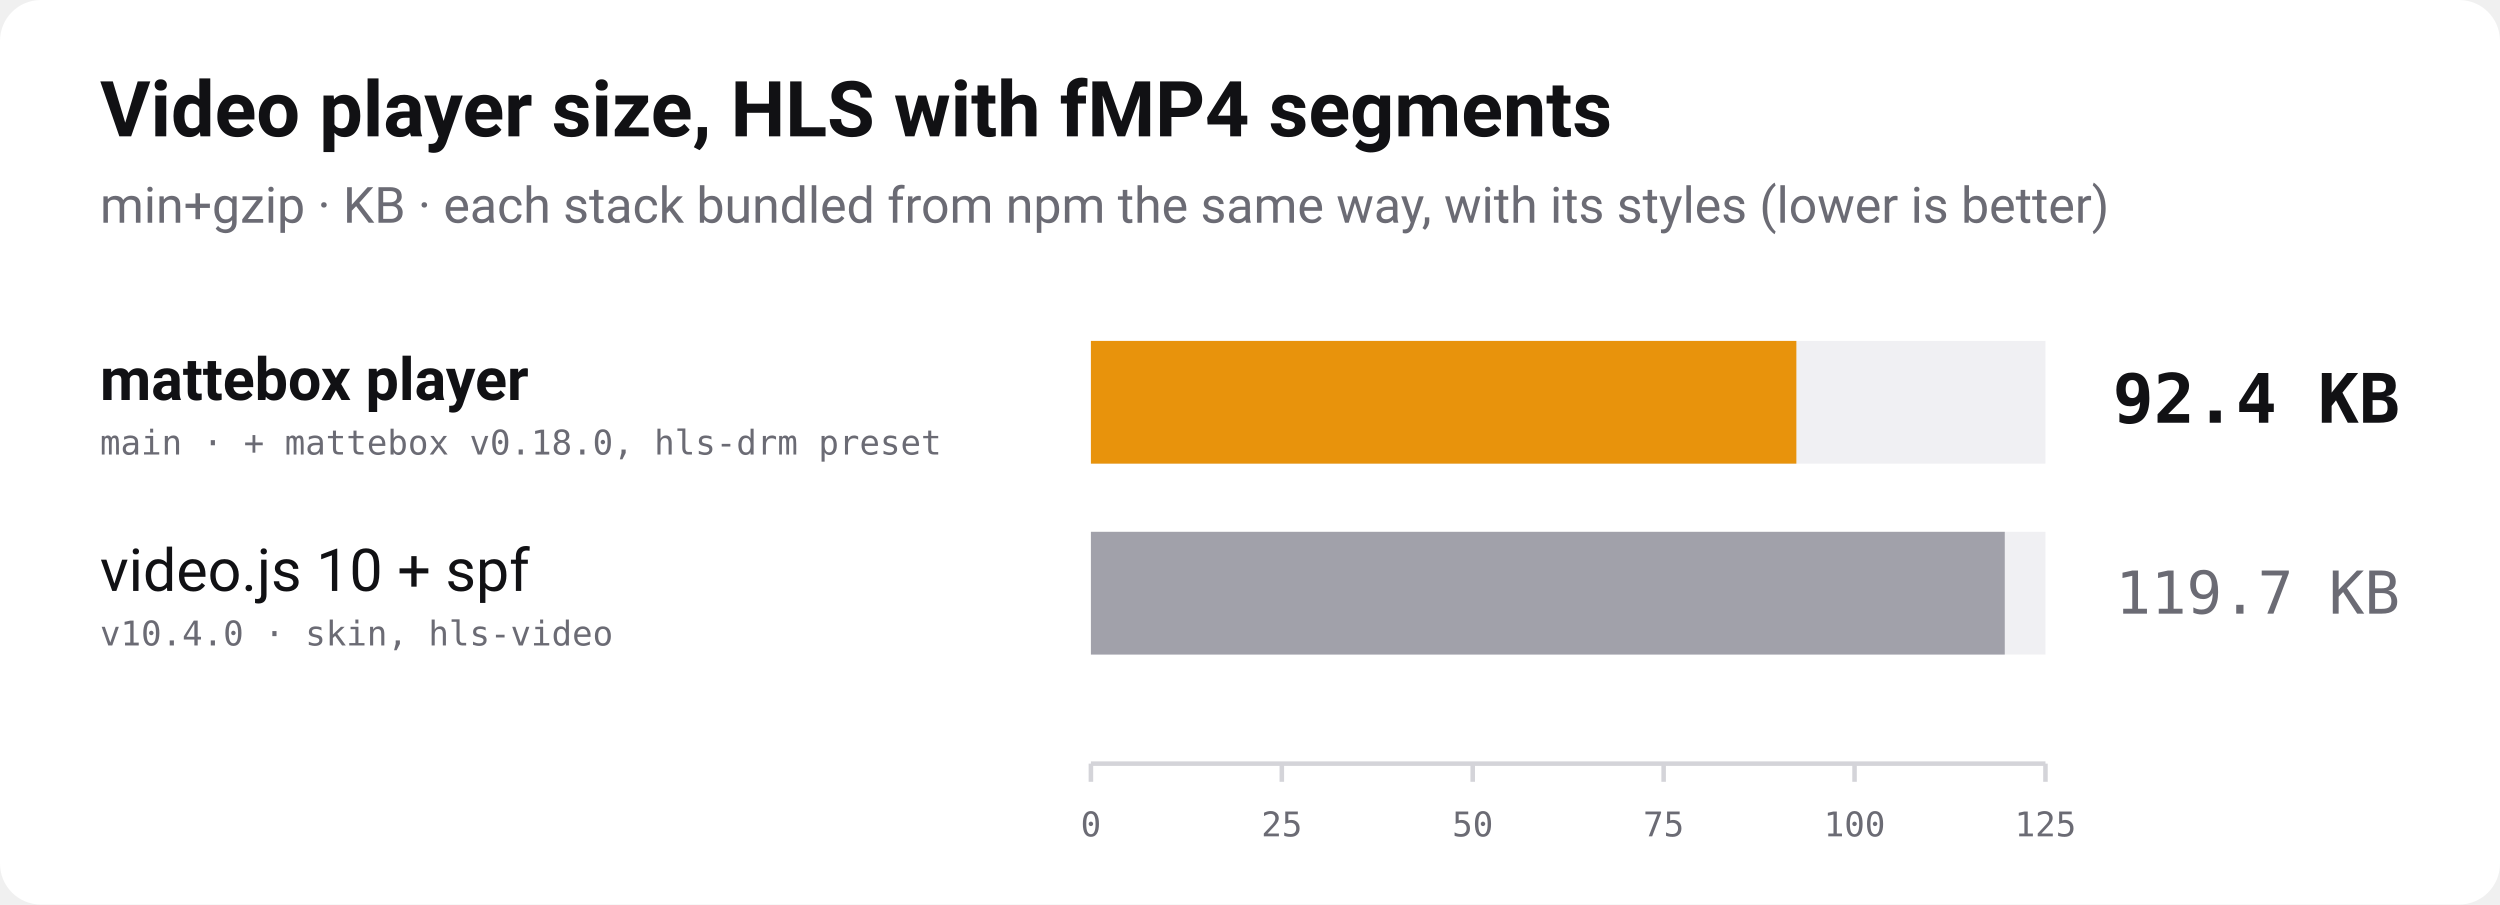
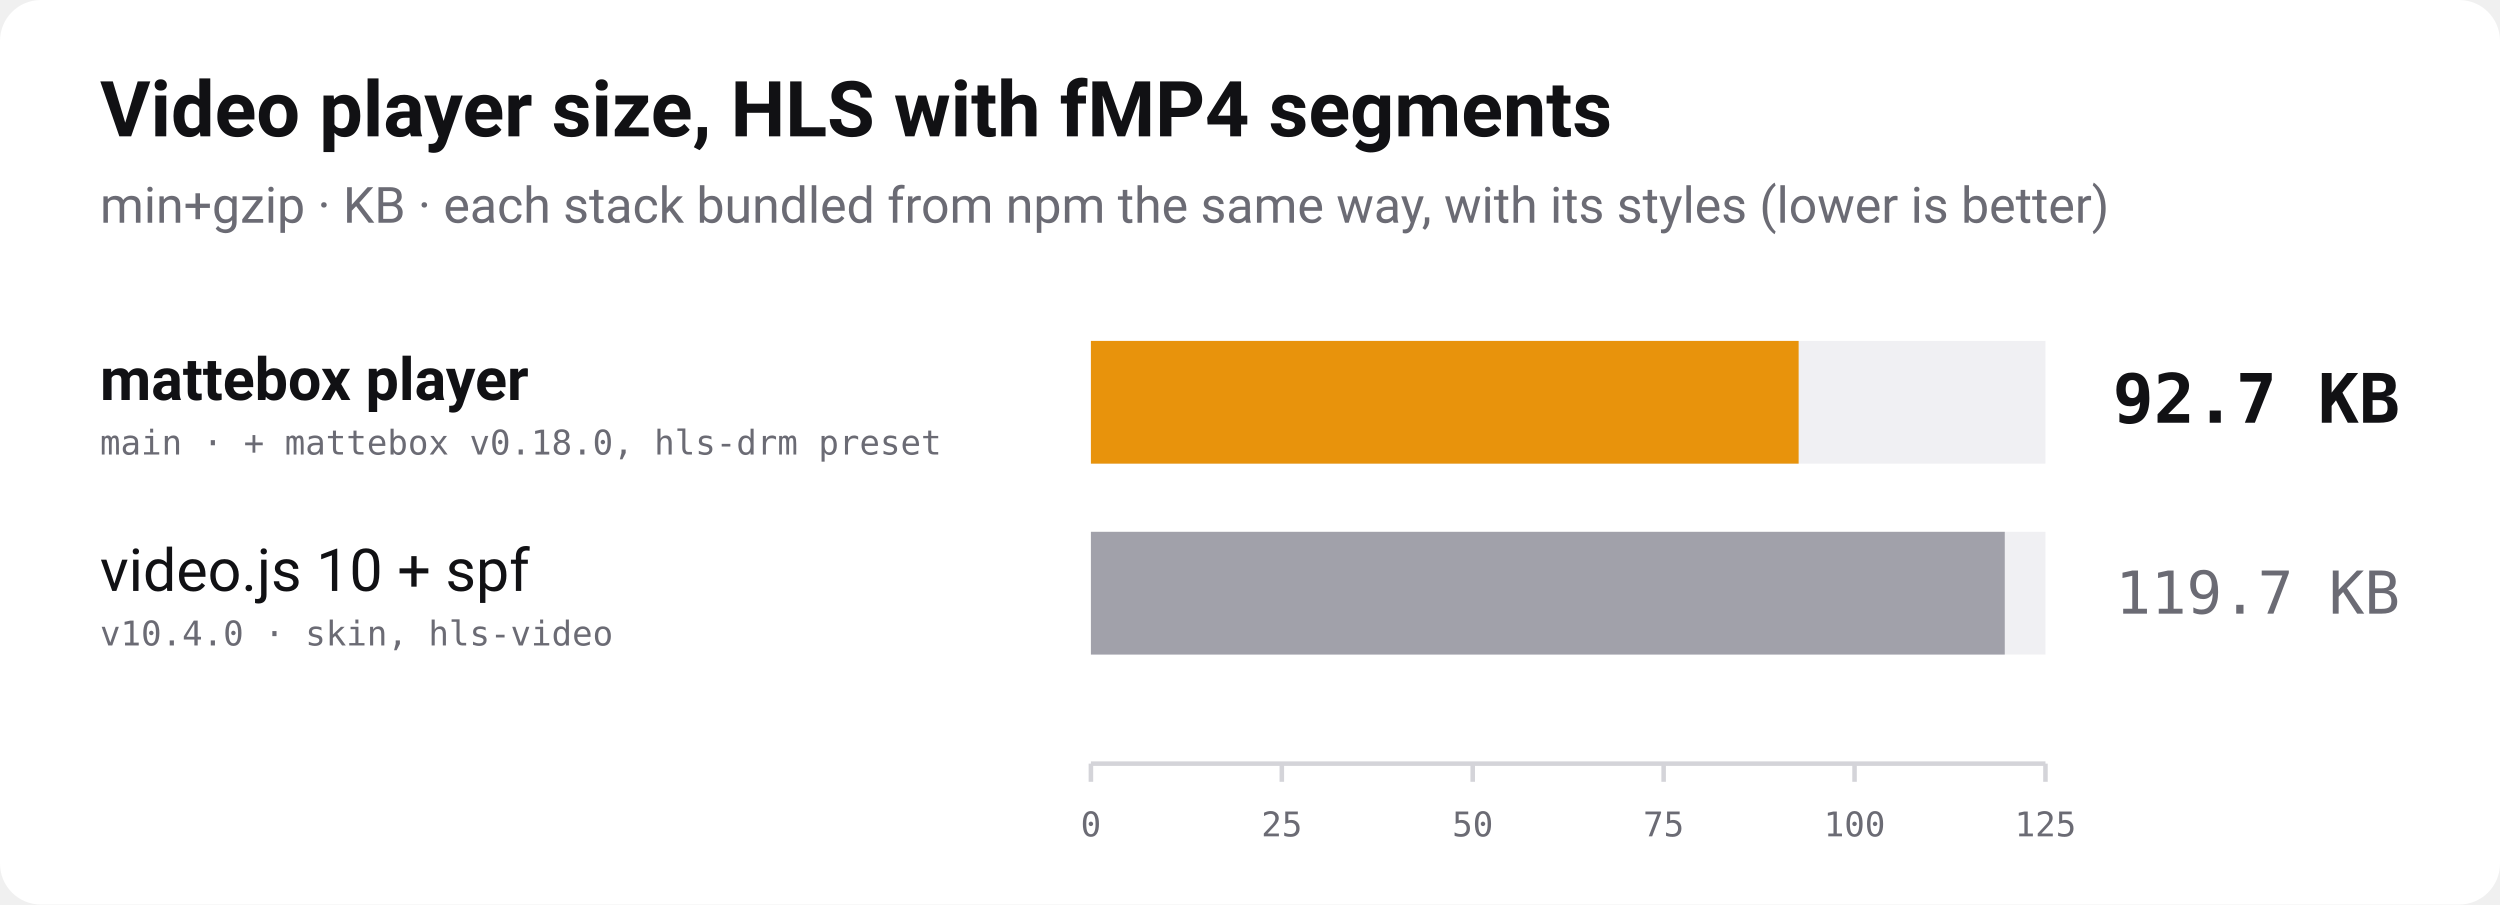
<svg xmlns="http://www.w3.org/2000/svg" width="1100" height="398" viewBox="0 0 1100 398" role="img" aria-label="Bundle size of video players with HLS playback of fMP4 segments, min+gzip, lower is better">
  <rect width="1100" height="398" rx="18" fill="#ffffff" />
  <text x="44" y="60" font-family="-apple-system, 'Segoe UI', Roboto, Helvetica, Arial, sans-serif" font-size="34" font-weight="700" fill="#111114">Video player size, HLS with fMP4 segments</text>
  <text x="44" y="98" font-family="-apple-system, 'Segoe UI', Roboto, Helvetica, Arial, sans-serif" font-size="22" fill="#6b6b74">min+gzip · KB · each stack bundled from npm the same way, with its styles (lower is better)</text>
  <text x="44" y="176" font-family="-apple-system, 'Segoe UI', Roboto, Helvetica, Arial, sans-serif" font-size="26" font-weight="700" fill="#111114">mattebox player</text>
  <text x="44" y="200" font-family="ui-monospace, 'SF Mono', Menlo, Consolas, monospace" font-size="15" fill="#6b6b74">main · + mattebox v0.18.0, hls-drm preset</text>
  <rect x="480" y="150" width="420" height="54" fill="#f0f0f3" />
-   <rect x="480" y="150" width="310.4" height="54" fill="#e8930c" />
-   <text x="1056" y="186" text-anchor="end" font-family="ui-monospace, 'SF Mono', Menlo, Consolas, monospace" font-size="30" font-weight="700" fill="#111114">92.4 KB</text>
+   <rect x="480" y="150" width="311.4" height="54" fill="#e8930c" />
+   <text x="1056" y="186" text-anchor="end" font-family="ui-monospace, 'SF Mono', Menlo, Consolas, monospace" font-size="30" font-weight="700" fill="#111114">92.7 KB</text>
  <text x="44" y="260" font-family="-apple-system, 'Segoe UI', Roboto, Helvetica, Arial, sans-serif" font-size="26" font-weight="400" fill="#111114">video.js 10 + spf</text>
  <text x="44" y="284" font-family="ui-monospace, 'SF Mono', Menlo, Consolas, monospace" font-size="15" fill="#6b6b74">v10.4.0 · skin, hls-video</text>
  <rect x="480" y="234" width="420" height="54" fill="#f0f0f3" />
  <rect x="480" y="234" width="402.1" height="54" fill="#a1a1aa" />
  <text x="1056" y="270" text-anchor="end" font-family="ui-monospace, 'SF Mono', Menlo, Consolas, monospace" font-size="26" font-weight="400" fill="#6b6b74">119.7 KB</text>
  <line x1="480" y1="336" x2="900" y2="336" stroke="#d4d4d9" stroke-width="2" />
  <line x1="480.0" y1="336" x2="480.0" y2="344" stroke="#d4d4d9" stroke-width="2" />
  <text x="480.0" y="368" text-anchor="middle" font-family="ui-monospace, 'SF Mono', Menlo, Consolas, monospace" font-size="15" fill="#6b6b74">0</text>
  <line x1="564.0" y1="336" x2="564.0" y2="344" stroke="#d4d4d9" stroke-width="2" />
  <text x="564.0" y="368" text-anchor="middle" font-family="ui-monospace, 'SF Mono', Menlo, Consolas, monospace" font-size="15" fill="#6b6b74">25</text>
  <line x1="648.0" y1="336" x2="648.0" y2="344" stroke="#d4d4d9" stroke-width="2" />
  <text x="648.0" y="368" text-anchor="middle" font-family="ui-monospace, 'SF Mono', Menlo, Consolas, monospace" font-size="15" fill="#6b6b74">50</text>
  <line x1="732.0" y1="336" x2="732.0" y2="344" stroke="#d4d4d9" stroke-width="2" />
  <text x="732.0" y="368" text-anchor="middle" font-family="ui-monospace, 'SF Mono', Menlo, Consolas, monospace" font-size="15" fill="#6b6b74">75</text>
  <line x1="816.0" y1="336" x2="816.0" y2="344" stroke="#d4d4d9" stroke-width="2" />
  <text x="816.0" y="368" text-anchor="middle" font-family="ui-monospace, 'SF Mono', Menlo, Consolas, monospace" font-size="15" fill="#6b6b74">100</text>
  <line x1="900.0" y1="336" x2="900.0" y2="344" stroke="#d4d4d9" stroke-width="2" />
  <text x="900.0" y="368" text-anchor="middle" font-family="ui-monospace, 'SF Mono', Menlo, Consolas, monospace" font-size="15" fill="#6b6b74">125</text>
</svg>
